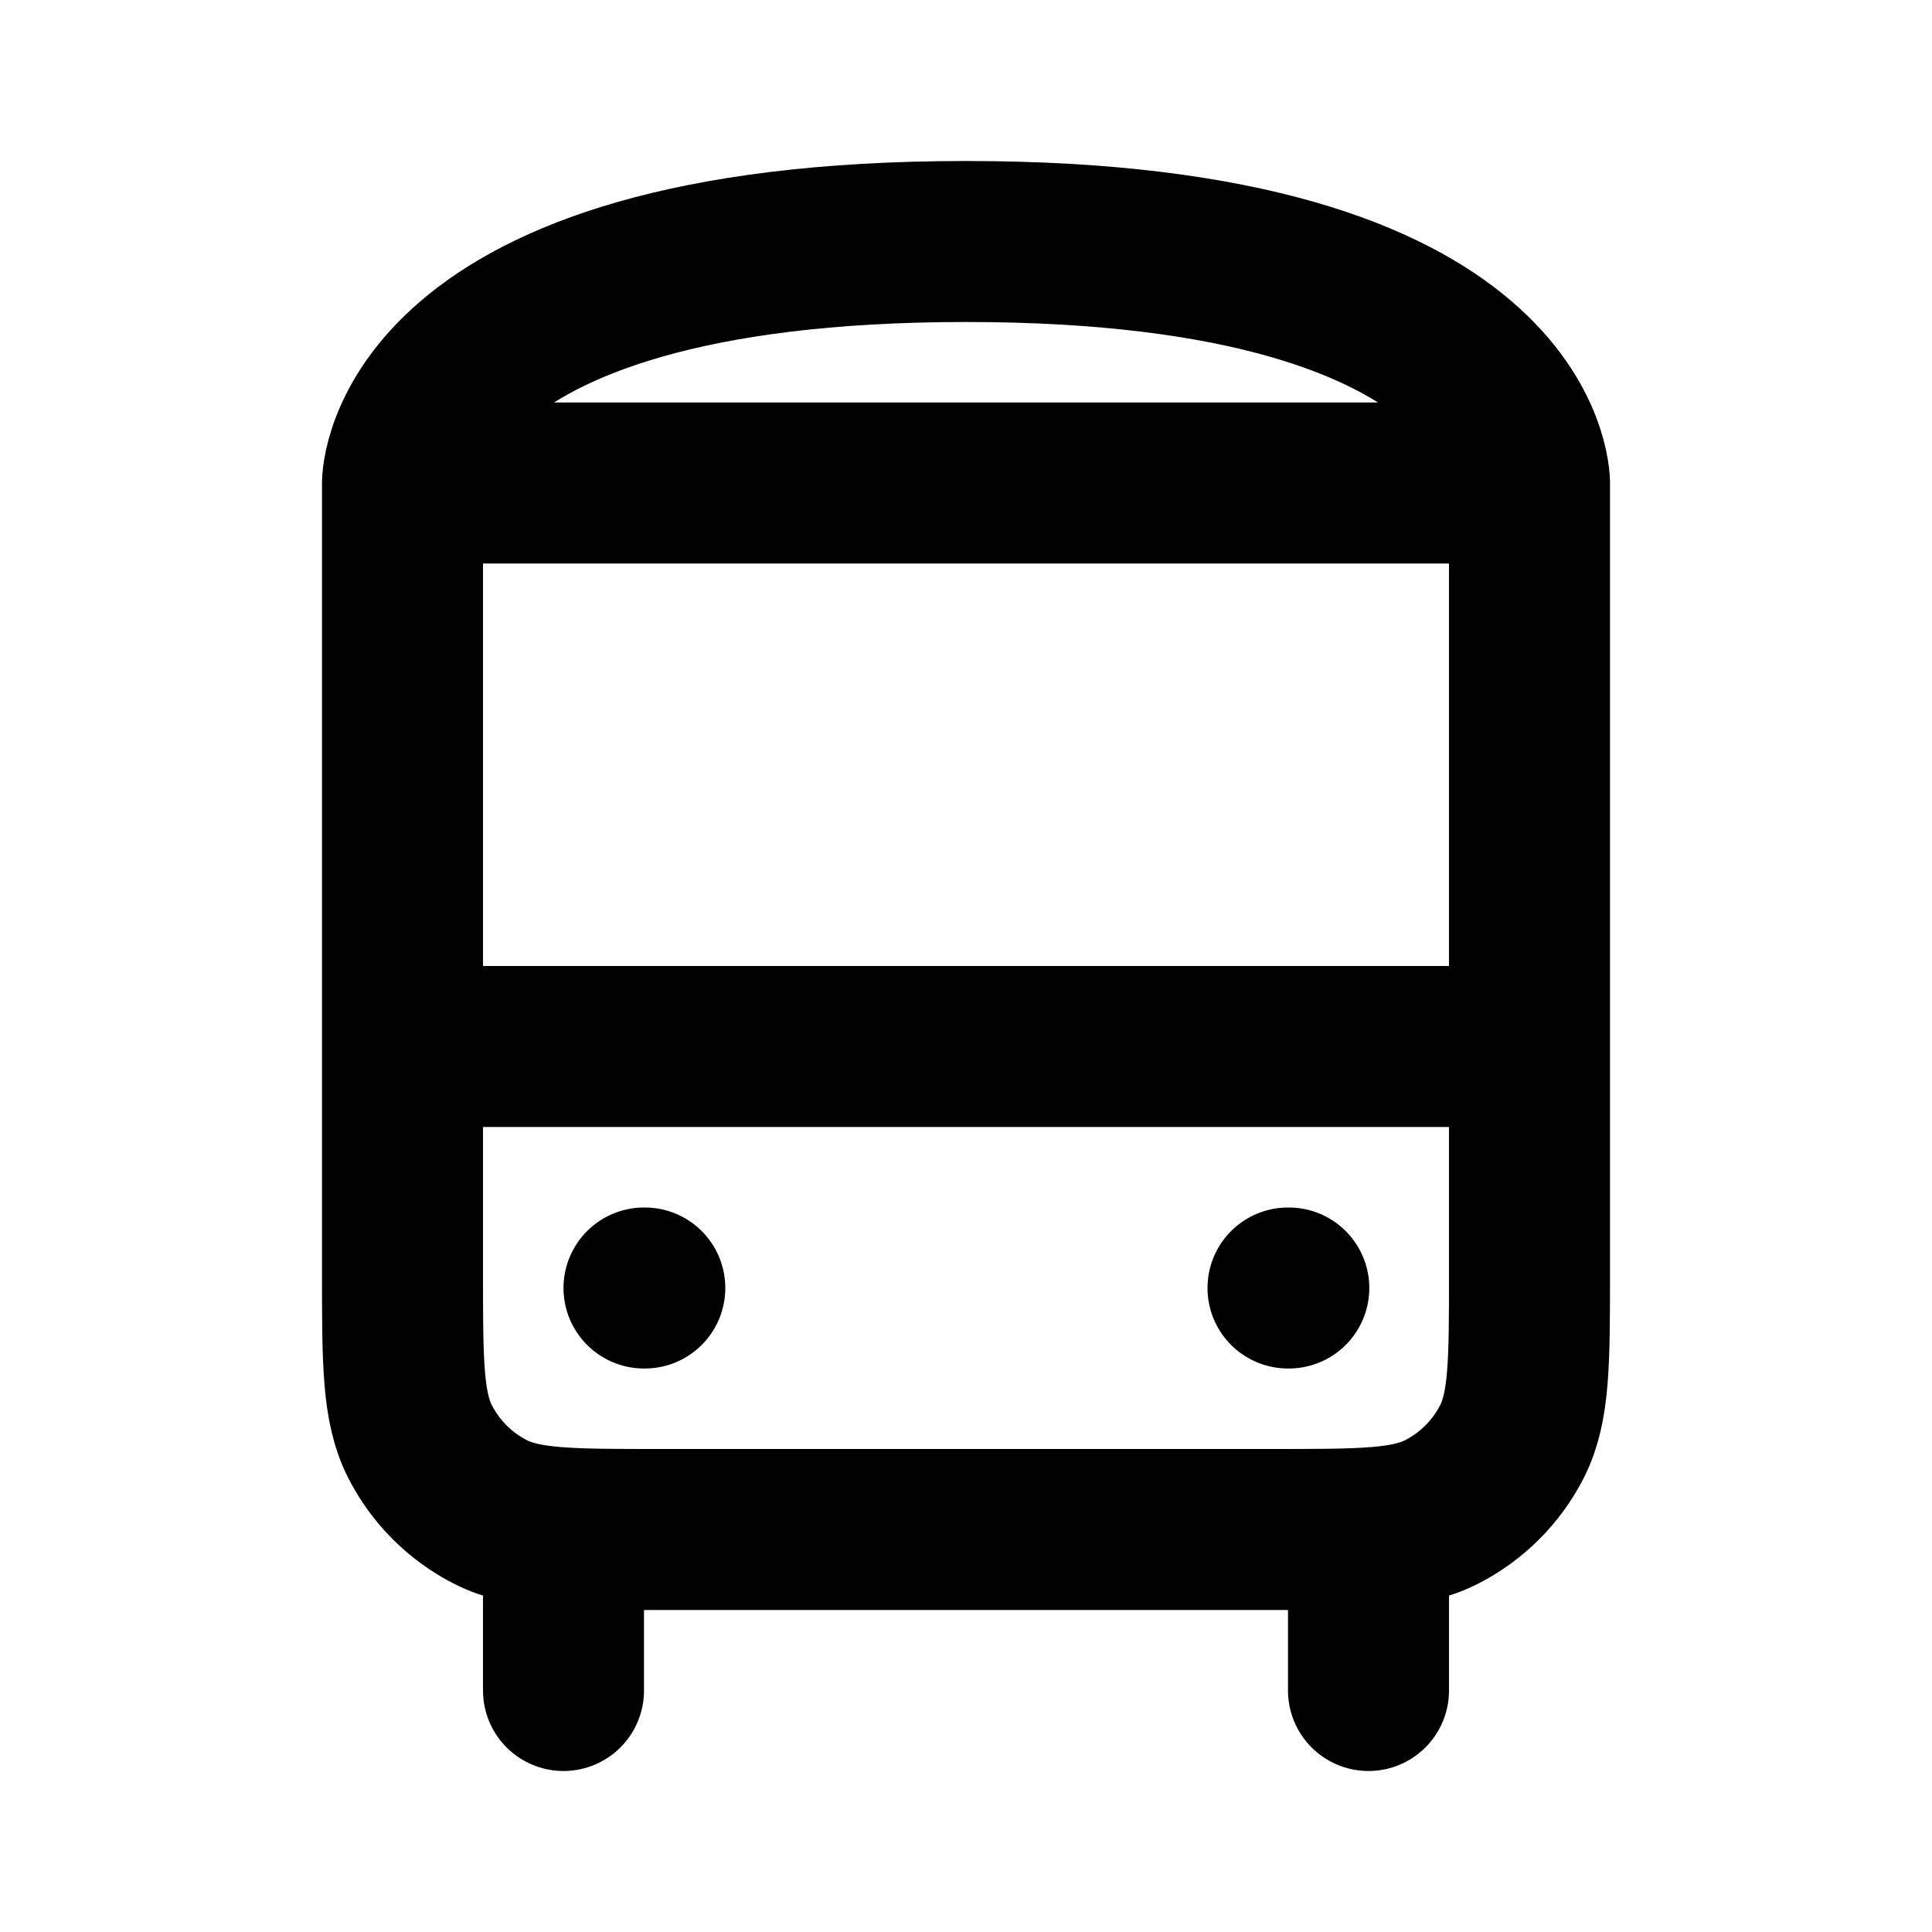
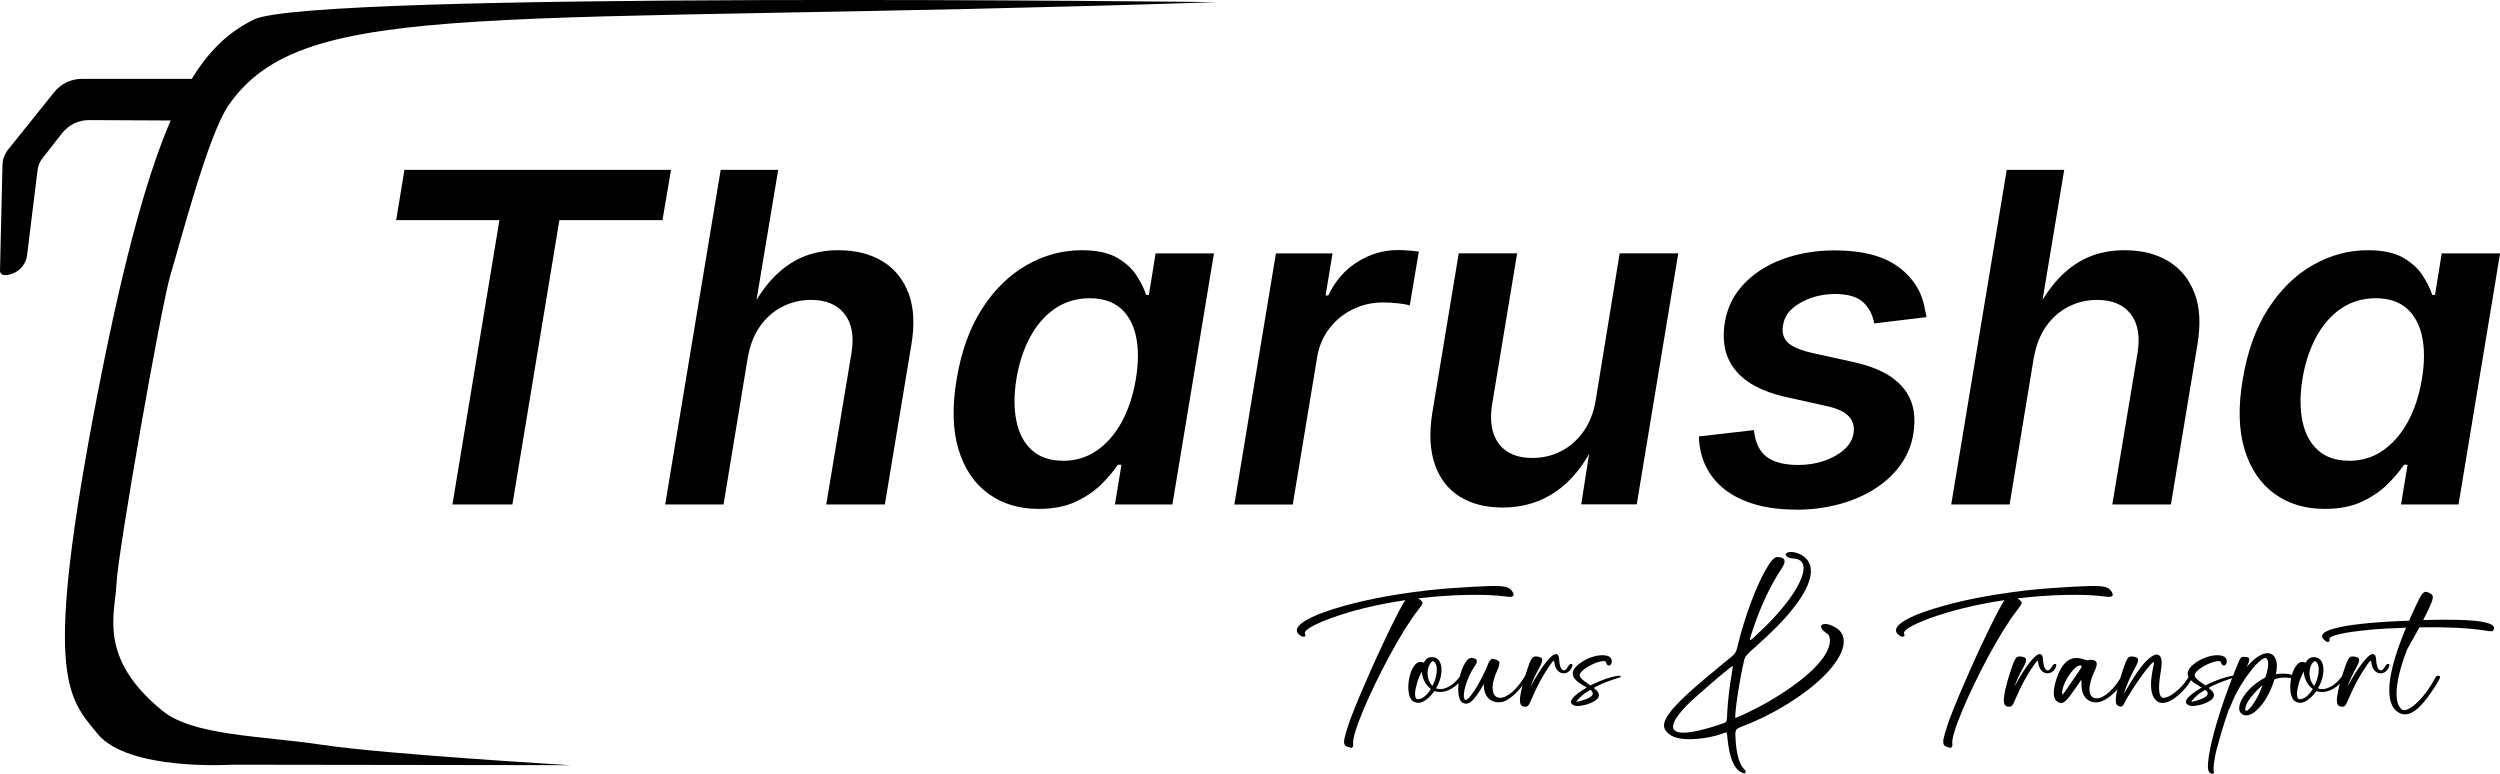
- <svg xmlns="http://www.w3.org/2000/svg" width="800px" height="800px" viewBox="0 0 24 24" fill="none">
-   <path d="M5 6V15.8C5 16.92 5 17.48 5.218 17.908C5.41 18.284 5.716 18.59 6.092 18.782C6.52 19 7.08 19 8.2 19H15.8C16.92 19 17.48 19 17.908 18.782C18.284 18.59 18.59 18.284 18.782 17.908C19 17.48 19 16.92 19 15.8V6M5 6C5 6 5 3 12 3C19 3 19 6 19 6M5 6H19M5 13H19M17 21V19M7 21V19M8 16H8.01M16 16H16.01" stroke="#000000" stroke-width="2" stroke-linecap="round" stroke-linejoin="round" />
+ <svg xmlns="http://www.w3.org/2000/svg" id="Layer_2" viewBox="0 0 313.52 97.04">
+   <g id="Layer_2-2">
+     <g>
+       <g>
+         <path d="M152.57,.27S38.99-1.14,31.83,2.45,19.15,13.75,12.25,49.31c-6.89,35.56-3.86,38.04,0,42.73,3.86,4.69,16.82,3.86,16.82,3.86l42.45,.06s-23.1-1.36-31.01-2.54-16.26-1.14-20.12-4.27c-8.22-6.66-5.92-12.31-5.79-15.85,.14-3.86,5.63-35.01,6.75-38.73,1.35-4.48,4.76-17.69,7.31-21.36C38.17-.55,61.32,3.27,152.57,.27Z" />
+         <path d="M25.48,9.89H10.26c-1.34,0-2.61,.61-3.45,1.65L1.01,18.77c-.44,.55-.68,1.22-.7,1.92L0,33.94c0,.31,.24,.56,.55,.56h0c1.45,0,2.68-1.08,2.85-2.52l1.31-10.66c.07-.53,.27-1.03,.6-1.45l2.46-3.15c.83-1.06,2.09-1.67,3.43-1.66l12.23,.06c.09,0,.18-.05,.21-.14l2.04-4.76c.06-.15-.05-.32-.21-.32Z" />
+       </g>
+       <g>
+         <path d="M49.68,27.61l1.04-6.31h33.43l-1.07,6.31h-12.93l-5.89,35.65h-7.52l5.89-35.65h-12.95Z" />
+         <path d="M93.78,44.81l-3.04,18.45h-7.32l6.96-41.96h7.21l-3.04,18.25h-.73c.88-1.82,1.88-3.34,3-4.55,1.12-1.21,2.36-2.12,3.73-2.72,1.37-.6,2.9-.9,4.59-.9,2.16,0,4,.46,5.52,1.38,1.52,.92,2.61,2.26,3.28,4.03,.67,1.76,.78,3.91,.35,6.45l-3.32,20.02h-7.35l3.15-18.9c.36-2.14,.07-3.8-.85-4.98-.92-1.18-2.33-1.77-4.22-1.77-1.28,0-2.47,.28-3.58,.85-1.11,.56-2.04,1.38-2.8,2.45-.76,1.07-1.27,2.38-1.53,3.91Z" />
+         <path d="M130.25,63.82c-2.46,0-4.57-.64-6.32-1.92s-3-3.13-3.73-5.56c-.73-2.43-.81-5.35-.23-8.77,.58-3.51,1.65-6.47,3.2-8.87s3.41-4.22,5.59-5.46c2.18-1.24,4.48-1.86,6.9-1.86,1.86,0,3.33,.31,4.41,.93,1.08,.62,1.9,1.37,2.46,2.24,.56,.87,.97,1.69,1.21,2.44h.34l.84-5.21h7.32l-5.21,31.48h-7.21l.82-4.98h-.45c-.53,.79-1.22,1.61-2.08,2.46-.86,.85-1.93,1.58-3.21,2.18-1.28,.6-2.83,.9-4.65,.9Zm3.04-6.03c1.6,0,3.02-.43,4.27-1.3,1.25-.86,2.29-2.07,3.13-3.6,.83-1.54,1.42-3.33,1.76-5.38,.34-2.05,.34-3.83,.01-5.34-.33-1.51-.98-2.68-1.94-3.52-.97-.83-2.26-1.25-3.87-1.25s-3.11,.44-4.38,1.32c-1.27,.88-2.3,2.08-3.11,3.6-.81,1.52-1.37,3.25-1.69,5.18-.32,1.97-.32,3.73-.01,5.28,.31,1.55,.95,2.77,1.93,3.66s2.28,1.34,3.91,1.34Z" />
+         <path d="M154.8,63.26l5.21-31.48h7.1l-.87,5.27h.34c.86-1.82,2.08-3.22,3.66-4.21,1.58-.99,3.27-1.48,5.07-1.48,.41,0,.87,.02,1.37,.06,.5,.04,.91,.08,1.25,.14l-1.13,6.73c-.32-.09-.81-.18-1.46-.25-.66-.07-1.3-.11-1.92-.11-1.35,0-2.61,.29-3.79,.87-1.17,.58-2.15,1.38-2.93,2.41-.78,1.02-1.28,2.2-1.51,3.53l-3.07,18.53h-7.32Z" />
+         <path d="M188.46,63.65c-2.14,0-3.94-.46-5.41-1.38-1.46-.92-2.5-2.26-3.11-4.03s-.72-3.91-.32-6.45l3.32-20.02h7.32l-3.13,18.9c-.34,2.1-.07,3.75,.82,4.96,.88,1.2,2.29,1.8,4.22,1.8,1.3,0,2.49-.28,3.59-.84,1.1-.56,2.03-1.38,2.8-2.45s1.29-2.38,1.55-3.92l3.01-18.45h7.35l-5.21,31.48h-6.96l1.21-7.77h.54c-1.31,2.74-2.94,4.79-4.89,6.14-1.94,1.35-4.18,2.03-6.72,2.03Z" />
+         <path d="M225.21,63.91c-2.4,0-4.49-.35-6.25-1.04-1.77-.69-3.15-1.68-4.15-2.97-1-1.29-1.58-2.82-1.73-4.6,0-.11,0-.21-.01-.3,0-.08-.01-.17-.01-.27l6.9-.79c.15,1.54,.68,2.65,1.58,3.34,.9,.69,2.22,1.03,3.97,1.03,1.2,0,2.31-.18,3.32-.54,1.01-.36,1.85-.84,2.51-1.45s1.03-1.32,1.13-2.13c.09-.81-.13-1.49-.68-2.04-.54-.55-1.48-.97-2.82-1.25l-5.18-1.15c-2.74-.64-4.75-1.69-6.01-3.15-1.27-1.46-1.79-3.3-1.56-5.52,.21-2.03,.95-3.76,2.24-5.21,1.29-1.45,2.94-2.55,4.97-3.32,2.03-.77,4.24-1.15,6.65-1.15,3.47,0,6.15,.7,8.03,2.1,1.88,1.4,2.99,3.22,3.32,5.48,.04,.11,.07,.24,.1,.38,.03,.14,.05,.28,.07,.41l-6.56,.79c-.19-1.09-.65-1.98-1.39-2.66-.74-.69-1.93-1.03-3.56-1.03-1.05,0-2.06,.17-3.01,.51-.96,.34-1.76,.8-2.39,1.39-.64,.59-1,1.31-1.1,2.15-.13,.83,.08,1.51,.63,2.04s1.57,.97,3.06,1.31l5.15,1.13c2.76,.6,4.78,1.6,6.05,3.01,1.28,1.41,1.79,3.19,1.55,5.35-.15,1.56-.64,2.96-1.46,4.21-.83,1.25-1.91,2.32-3.27,3.21-1.35,.89-2.89,1.57-4.6,2.04-1.72,.47-3.53,.7-5.45,.7Z" />
+         <path d="M255.06,44.81l-3.04,18.45h-7.32l6.96-41.96h7.21l-3.04,18.25h-.73c.88-1.82,1.88-3.34,3-4.55,1.12-1.21,2.36-2.12,3.73-2.72,1.37-.6,2.9-.9,4.59-.9,2.16,0,4,.46,5.52,1.38,1.52,.92,2.61,2.26,3.28,4.03,.67,1.76,.78,3.91,.35,6.45l-3.32,20.02h-7.35l3.15-18.9c.36-2.14,.07-3.8-.84-4.98-.92-1.18-2.33-1.77-4.22-1.77-1.28,0-2.47,.28-3.58,.85-1.11,.56-2.04,1.38-2.8,2.45-.76,1.07-1.27,2.38-1.53,3.91Z" />
+         <path d="M291.53,63.82c-2.46,0-4.57-.64-6.32-1.92s-3-3.13-3.73-5.56c-.73-2.43-.81-5.35-.22-8.77,.58-3.51,1.65-6.47,3.2-8.87s3.41-4.22,5.59-5.46c2.18-1.24,4.48-1.86,6.9-1.86,1.86,0,3.33,.31,4.41,.93,1.08,.62,1.9,1.37,2.46,2.24,.56,.87,.97,1.69,1.21,2.44h.34l.84-5.21h7.32l-5.21,31.48h-7.21l.82-4.98h-.45c-.53,.79-1.22,1.61-2.08,2.46-.86,.85-1.93,1.58-3.21,2.18s-2.83,.9-4.65,.9Zm3.04-6.03c1.59,0,3.02-.43,4.27-1.3,1.25-.86,2.29-2.07,3.13-3.6,.84-1.54,1.42-3.33,1.76-5.38,.34-2.05,.34-3.83,.01-5.34-.33-1.51-.98-2.68-1.94-3.52-.97-.83-2.26-1.25-3.87-1.25s-3.11,.44-4.38,1.32c-1.27,.88-2.3,2.08-3.11,3.6-.81,1.52-1.37,3.25-1.69,5.18-.32,1.97-.32,3.73-.01,5.28s.95,2.77,1.93,3.66,2.28,1.34,3.92,1.34Z" />
+       </g>
+       <g>
+         <path d="M172.31,75.98c-1.55,.34-3.02,.74-4.41,1.2-1.36,.45-2.42,.88-3.2,1.29-.8,.42-1.15,.76-1.05,1,.08,.18,.07,.3-.04,.35-.11,.07-.27,.04-.47-.08-.58-.36-.67-.78-.25-1.26,.4-.45,1.2-.93,2.42-1.43,1.21-.48,2.7-.94,4.47-1.39,1.82-.46,3.78-.85,5.87-1.17,2.23-.35,4.44-.6,6.65-.75,2.08-.14,3.55-.22,4.41-.24,.99-.03,1.69,0,2.09,.1,.36,.08,.63,.25,.81,.51,.42,.6,.2,.84-.67,.71-1.36-.19-3.04-.26-5.04-.21-1.94,.04-3.97,.18-6.07,.44,.36,.17,.55,.37,.57,.59-.03,.13-.22,.43-.58,.89-1.02,1.3-2.21,3.22-3.58,5.74-1.28,2.38-2.37,4.64-3.27,6.78-.94,2.25-1.37,3.68-1.27,4.29,.03,.12,0,.23-.06,.33-.07,.1-.14,.14-.21,.11-.02,0-.1-.03-.25-.07-.28-.07-.46-.17-.54-.3-.09-.16-.11-.42-.04-.78,.07-.31,.22-.84,.45-1.58,.39-1.17,1.09-2.93,2.12-5.29,.95-2.22,1.92-4.33,2.89-6.35,1.03-2.13,1.75-3.51,2.18-4.15-1.4,.21-2.71,.45-3.93,.72Z" />
+         <path d="M179.09,87.55c-.65,.59-1.25,.74-1.8,.44-.32-.17-.53-.54-.62-1.1-.09-.52-.08-1.09,.04-1.73,.11-.63,.3-1.15,.57-1.56,.28-.43,.6-.63,.95-.58,.15,.02,.26,.05,.34,.08,.22-.46,.54-.69,.96-.69h.03c.47,0,.81,.21,1.02,.62,.19,.38,.24,.87,.16,1.49-.08,.61-.3,1.21-.65,1.8,.44,.17,.93,.12,1.47-.14,.55-.26,1.06-.71,1.53-1.34,.08-.12,.16-.16,.25-.11,.14,.06,.21,.13,.2,.21,0,.08-.1,.21-.27,.4-1.06,1.13-2.1,1.6-3.13,1.4-.08-.02-.17-.04-.25-.07-.24,.33-.5,.63-.79,.89Zm-1.4-1.8c-.16,.53-.24,.98-.23,1.36,.02,.39,.13,.58,.33,.58,.29,0,.59-.12,.89-.37,.27-.23,.53-.53,.76-.92-.33-.24-.59-.55-.79-.95-.22-.41-.33-.81-.33-1.22-.26,.44-.48,.95-.64,1.51Zm1.44-2.04c-.11,.37-.13,.76-.06,1.17,.08,.43,.24,.79,.5,1.06,.02,.03,.04,.06,.07,.08,.33-.65,.51-1.28,.54-1.88,.04-.64-.12-1.06-.48-1.25-.26,.15-.45,.42-.57,.81Z" />
+         <path d="M184.56,87.92c-.39,.35-.76,.42-1.12,.21-.3-.16-.49-.56-.55-1.19-.05-.58,0-1.23,.16-1.97,.16-.73,.38-1.32,.66-1.78,.3-.51,.62-.74,.95-.68,.34,.07,.52,.18,.55,.34,.03,.17-.09,.45-.35,.83-.31,.45-.58,.98-.81,1.57-.23,.58-.37,1.09-.44,1.56-.07,.48-.03,.8,.11,.95,.1,.09,.31-.03,.61-.38,.29-.34,.63-.83,1-1.47,.39-.67,.75-1.38,1.09-2.14h.01c.11-.38,.24-.67,.38-.86,.14-.22,.28-.31,.42-.28,.42,.07,.68,.19,.78,.37,.08,.18,0,.51-.21,1-.44,.95-.65,1.75-.61,2.39,.03,.58,.24,.94,.64,1.08,.41,.12,.89-.01,1.46-.41,.61-.43,1.21-1.11,1.8-2.02,.16-.29,.28-.42,.37-.4,.1,.05,.16,.1,.17,.16,0,.06-.02,.14-.08,.24-.33,.55-.69,1.04-1.08,1.49-.56,.63-1.12,1.08-1.68,1.36-.37,.17-.75,.22-1.16,.16-.43-.07-.79-.26-1.06-.58-.31-.37-.47-.85-.48-1.44,0-.08,0-.17,.01-.27-.64,1.12-1.16,1.85-1.54,2.18Z" />
+         <path d="M190.77,88.42c-.32-.31-.15-1.54,.51-3.69,.24-.75,.42-1.29,.54-1.6,.14-.35,.28-.58,.41-.69,.11-.09,.27-.13,.48-.11,.42,.04,.65,.15,.69,.34,.05,.19-.07,.54-.35,1.05-.43,.77-.81,1.58-1.13,2.43,.68-1.25,1.29-2.23,1.84-2.94,.53-.7,.95-1.09,1.26-1.17,.32-.08,.5,.17,.52,.75,.04,.65,.17,1.06,.41,1.22,.23,.16,.46,.01,.71-.44,.14-.24,.28-.34,.41-.31,.14,.02,.17,.15,.07,.4-.18,.4-.43,.64-.76,.74-.32,.09-.61,.04-.88-.16-.29-.22-.47-.55-.54-.99-.03-.26-.07-.39-.11-.38-.05,0-.17,.13-.37,.4-.86,1.2-1.64,2.6-2.33,4.22-.21,.5-.36,.82-.47,.95-.11,.15-.25,.21-.41,.18-.17,.02-.33-.04-.5-.17Z" />
+         <path d="M200.38,86.76c.32,.49,.1,.92-.65,1.29-.34,.18-.75,.32-1.23,.41-.48,.09-.82,.1-1.02,.03-.86-.31-.54-.95,.95-1.92,.03-.02,.07-.04,.11-.07,.19-.12,.34-.22,.45-.28-.15-.09-.3-.18-.45-.27-.76-.43-1.19-.86-1.29-1.29-.09-.42,.14-.86,.69-1.33,.52-.43,1.12-.75,1.8-.96,.65-.2,1.21-.25,1.67-.16,.48,.09,.72,.33,.72,.72,0,.19-.05,.33-.16,.44-.09,.09-.2,.12-.31,.07-.12-.06-.2-.17-.24-.35-.06-.2-.32-.24-.79-.11-.44,.1-.91,.3-1.4,.58-.53,.3-.88,.6-1.06,.89-.08,.14-.08,.29,0,.44,.06,.11,.18,.25,.37,.41,.08,.07,.27,.2,.55,.41,.16,.11,.28,.2,.37,.25,.21-.11,.34-.18,.41-.21,.51-.24,1.03-.45,1.57-.64,.52-.17,.95-.28,1.29-.34,.35-.06,.52-.04,.52,.06,0,.07-.02,.1-.07,.11-1,.3-1.87,.62-2.6,.96-.25,.11-.49,.24-.72,.37,.26,.21,.44,.37,.52,.5Zm-2.28,.75c-.28,.28-.42,.44-.4,.48,.02,.03,.22,0,.59-.11,1.3-.37,1.73-.79,1.29-1.26-.03-.03-.08-.07-.14-.11-.26,.15-.5,.29-.69,.42-.15,.11-.37,.31-.65,.58Z" />
+         <path d="M218.33,96.83c-.42-.21-.78-.66-1.08-1.36-.28-.71-.48-1.6-.59-2.69-.04-.42-.07-.68-.1-.79s-.07-.16-.11-.14c-1.25,.47-2.56,.75-3.93,.83-1.32,.08-2.3-.07-2.94-.44-.54-.34-.83-.71-.89-1.12-.06-.44,.16-1,.64-1.66,.48-.66,1.29-1.51,2.43-2.56,1.06-.96,2.56-2.24,4.5-3.82,.08-.07,.19-.16,.33-.27,.53-.41,.86-.71,1-.91,.13-.2,.25-.52,.34-.98,.04-.12,.07-.22,.08-.3,.43-1.74,.97-3.46,1.61-5.16,.62-1.64,1.23-2.98,1.81-4,.6-1.07,1.08-1.6,1.42-1.6,1.03,0,1.22,.48,.58,1.44-1.45,2.19-2.67,4.79-3.65,7.79-.02,.07-.05,.15-.08,.25-.21,.58-.28,.89-.21,.92,.06,.03,.32-.18,.79-.64,.09-.08,.17-.15,.21-.2,1.25-1.15,2.34-2.3,3.25-3.44,.88-1.08,1.53-2.08,1.95-2.97,.42-.9,.58-1.6,.45-2.11-.12-.54-.53-.82-1.23-.85-.42-.03-.71-.13-.88-.31-.17-.18-.12-.33,.14-.45,.34-.13,.78-.09,1.32,.11,.53,.2,.92,.48,1.19,.85,.48,.66,.55,1.52,.21,2.58-.33,1.06-1.05,2.27-2.15,3.64-1.11,1.38-2.58,2.87-4.4,4.47-.74,.65-1.17,1.07-1.32,1.25-.18,.23-.3,.52-.35,.89-.25,1.05-.49,2.33-.72,3.83-.23,1.51-.34,2.54-.34,3.1,0,.05,.24-.04,.72-.25,.45-.21,1-.47,1.63-.79,.67-.34,1.25-.65,1.74-.93,1.37-.79,2.57-1.58,3.61-2.36,1.04-.77,1.89-1.53,2.56-2.26,.68-.74,1.14-1.42,1.39-2.05,.26-.64,.3-1.2,.1-1.67-.04-.09-.16-.21-.37-.35-.37-.25-.57-.49-.61-.71-.03-.21,.09-.33,.37-.37,.28-.05,.64,.03,1.08,.23,1.05,.47,1.5,1.23,1.37,2.28-.12,.98-.75,2.1-1.87,3.37-1.13,1.25-2.62,2.48-4.46,3.68-1.93,1.27-4.04,2.36-6.32,3.25-.45,.15-.73,.31-.83,.47-.09,.15-.12,.5-.07,1.03,.04,.92,.15,1.72,.33,2.39,.18,.66,.41,1.13,.69,1.42,.17,.15,.25,.29,.25,.42,0,.12-.08,.18-.24,.18,0,0-.12-.06-.34-.17Zm-5.25-5.22c1.21-.29,2.26-.61,3.17-.96,.15-.05,.25-.14,.28-.27,.04-.11,.07-.47,.08-1.06,.09-1.59,.29-3.26,.59-5.01,.09-.53,.13-.79,.11-.79-.07,0-.53,.35-1.39,1.06-.8,.67-1.65,1.4-2.53,2.18-.95,.83-1.58,1.41-1.88,1.73-.9,.93-1.44,1.68-1.63,2.25-.18,.56,0,.91,.54,1.06,.54,.15,1.42,.09,2.65-.18Z" />
+         <path d="M247.46,75.98c-1.55,.34-3.02,.74-4.42,1.2-1.36,.45-2.42,.88-3.2,1.29-.8,.42-1.15,.76-1.05,1,.08,.18,.07,.3-.04,.35-.11,.07-.27,.04-.47-.08-.58-.36-.67-.78-.25-1.26,.4-.45,1.2-.93,2.42-1.43,1.21-.48,2.7-.94,4.47-1.39,1.82-.46,3.78-.85,5.87-1.17,2.23-.35,4.44-.6,6.65-.75,2.08-.14,3.55-.22,4.41-.24,.99-.03,1.69,0,2.09,.1,.36,.08,.63,.25,.81,.51,.42,.6,.2,.84-.67,.71-1.36-.19-3.04-.26-5.04-.21-1.94,.04-3.97,.18-6.07,.44,.36,.17,.55,.37,.57,.59-.03,.13-.22,.43-.58,.89-1.02,1.3-2.21,3.22-3.58,5.74-1.28,2.38-2.37,4.64-3.27,6.78-.94,2.25-1.37,3.68-1.27,4.29,.03,.12,0,.23-.06,.33-.07,.1-.14,.14-.21,.11-.02,0-.1-.03-.25-.07-.28-.07-.46-.17-.54-.3-.09-.16-.11-.42-.04-.78,.07-.31,.22-.84,.45-1.58,.39-1.17,1.09-2.93,2.12-5.29,.95-2.22,1.91-4.33,2.89-6.35,1.03-2.13,1.75-3.51,2.18-4.15-1.4,.21-2.71,.45-3.93,.72Z" />
+         <path d="M251.45,88.42c-.32-.31-.15-1.54,.51-3.69,.24-.75,.42-1.29,.54-1.6,.14-.35,.28-.58,.41-.69,.11-.09,.27-.13,.48-.11,.42,.04,.65,.15,.69,.34,.05,.19-.07,.54-.35,1.05-.43,.77-.81,1.58-1.13,2.43,.68-1.25,1.29-2.23,1.84-2.94,.53-.7,.95-1.09,1.26-1.17,.32-.08,.5,.17,.52,.75,.04,.65,.17,1.06,.41,1.22,.23,.16,.46,.01,.71-.44,.14-.24,.28-.34,.41-.31,.14,.02,.17,.15,.07,.4-.18,.4-.43,.64-.76,.74-.32,.09-.61,.04-.88-.16-.29-.22-.47-.55-.54-.99-.03-.26-.07-.39-.11-.38-.05,0-.17,.13-.37,.4-.86,1.2-1.64,2.6-2.33,4.22-.21,.5-.36,.82-.47,.95-.11,.15-.25,.21-.41,.18-.17,.02-.33-.04-.5-.17Z" />
+         <path d="M260.75,85.64s-.02,.03-.03,.04c-.61,.9-1.05,1.5-1.32,1.83-.31,.38-.57,.59-.78,.65-.18,.05-.39-.01-.64-.18-.53-.38-.56-1.31-.1-2.79,.72-2.24,1.86-3.07,3.44-2.5,.24,.08,.42,.12,.57,.11,.08-.04,.17-.06,.25-.06,.43,0,.69,.12,.78,.33,.08,.21,0,.56-.23,1.05-.45,.95-.67,1.75-.65,2.39,.02,.58,.23,.92,.62,1.03,.4,.12,.88-.02,1.44-.42,.62-.44,1.22-1.12,1.8-2.04,.21-.29,.38-.42,.51-.38,.13,.04,.13,.21-.01,.51-.28,.55-.67,1.07-1.16,1.56-.52,.52-1.04,.9-1.56,1.13-.36,.16-.73,.22-1.1,.17-.39-.06-.71-.22-.98-.5-.28-.29-.46-.68-.52-1.16-.05-.38-.07-.77-.06-1.19-.06,.08-.15,.23-.28,.42Zm-.61-.61c.38-.55,.61-.9,.71-1.05,.13-.21,.2-.34,.21-.4,0-.05-.02-.08-.08-.1h-.01c-.25-.08-.56,.09-.95,.5-.37,.4-.69,.88-.98,1.44-.28,.57-.43,1.08-.44,1.54,0,.11,.03,.15,.08,.11,.06-.04,.18-.19,.38-.47,.16-.24,.48-.7,.95-1.39,.03-.05,.07-.11,.13-.2Z" />
+         <path d="M265.91,88.59c-.15,0-.29-.07-.42-.17-.32-.31-.15-1.54,.51-3.69,.24-.75,.41-1.29,.54-1.6,.14-.35,.28-.58,.41-.69,.11-.09,.27-.13,.48-.11,.42,.04,.65,.15,.69,.34,.05,.19-.07,.54-.35,1.05-.64,1.19-1.12,2.29-1.44,3.31,.22-.38,.59-1,1.13-1.87,.75-1.2,1.43-2.06,2.05-2.59,.59-.49,1.03-.6,1.32-.34,.28,.28,.33,.92,.16,1.92-.21,1.17-.27,2.03-.2,2.59,.07,.53,.26,.79,.59,.78,.36-.03,.82-.25,1.37-.68,.59-.46,1.08-.98,1.46-1.54,.2-.31,.33-.5,.4-.55,.08-.07,.17-.05,.25,.06,.09,.1,0,.36-.27,.78-.27,.42-.62,.84-1.05,1.26-.49,.48-.96,.83-1.41,1.06-.9,.42-1.56,.3-2-.38-.42-.68-.49-1.8-.2-3.35,.15-.74,.21-1.11,.18-1.13-.08-.08-.38,.22-.91,.88-.48,.61-1,1.34-1.56,2.19-.58,.89-1,1.58-1.23,2.07-.08,.15-.16,.26-.24,.33-.04,.08-.13,.11-.27,.1Z" />
+         <path d="M277.5,86.76c.32,.49,.1,.92-.65,1.29-.34,.18-.75,.32-1.23,.41-.48,.09-.82,.1-1.02,.03-.86-.31-.54-.95,.95-1.92,.03-.02,.07-.04,.11-.07,.19-.12,.34-.22,.45-.28-.15-.09-.3-.18-.45-.27-.76-.43-1.19-.86-1.29-1.29-.09-.42,.14-.86,.69-1.33,.52-.43,1.12-.75,1.8-.96,.65-.2,1.21-.25,1.67-.16,.48,.09,.72,.33,.72,.72,0,.19-.05,.33-.16,.44-.09,.09-.2,.12-.31,.07-.12-.06-.2-.17-.24-.35-.06-.2-.32-.24-.79-.11-.44,.1-.91,.3-1.4,.58-.53,.3-.88,.6-1.06,.89-.08,.14-.08,.29,0,.44,.06,.11,.18,.25,.37,.41,.08,.07,.27,.2,.55,.41,.16,.11,.28,.2,.37,.25,.21-.11,.34-.18,.41-.21,.51-.24,1.03-.45,1.57-.64,.52-.17,.95-.28,1.29-.34,.35-.06,.52-.04,.52,.06,0,.07-.02,.1-.07,.11-1,.3-1.87,.62-2.6,.96-.25,.11-.49,.24-.72,.37,.26,.21,.44,.37,.52,.5Zm-2.28,.75c-.28,.28-.42,.44-.4,.48,.02,.03,.22,0,.59-.11,1.3-.37,1.73-.79,1.29-1.26-.03-.03-.08-.07-.14-.11-.26,.15-.5,.29-.69,.42-.15,.11-.37,.31-.65,.58Z" />
+         <path d="M278.05,93.69c-.37,1.5-.51,2.51-.42,3.04,.03,.16,0,.26-.11,.3-.1,.03-.24-.01-.4-.13-.26-.18-.3-.88-.11-2.09,.18-1.18,.54-2.67,1.08-4.47,.56-1.86,1.23-3.77,2.01-5.74,.03-.08,.08-.2,.14-.35,.27-.7,.45-1.14,.54-1.33,.11-.25,.21-.42,.28-.48,.06-.05,.16-.07,.3-.07,.03,0,.05,.01,.07,.01,.38-.02,.59,.06,.64,.23,.05,.16-.06,.51-.33,1.05,.1-.13,.21-.25,.31-.35,.51-.55,1-.93,1.46-1.16,.43-.22,.82-.28,1.15-.2,.31,.08,.54,.29,.69,.62,.16,.34,.22,.77,.17,1.29-.02,.21-.06,.44-.11,.69,.18-.03,.35-.05,.52-.06,.59-.03,1.08,.01,1.46,.13,.36,.11,.47,.25,.33,.42-.05,.06-.17,.06-.37,.01-.09,0-.17-.02-.23-.03-.63-.1-1.26-.05-1.88,.16-.23,.75-.53,1.48-.92,2.18-.45,.81-.97,1.44-1.54,1.9-.68,.52-1.24,.6-1.68,.24-.27-.24-.35-.59-.24-1.08,.11-.46,.38-.96,.81-1.5,.43-.55,.95-1.02,1.54-1.42,.29-.21,.59-.39,.89-.54,.41-1.28,.45-2.08,.14-2.39-.14-.13-.41-.03-.81,.3-.37,.31-.79,.77-1.26,1.39-.48,.62-.92,1.28-1.33,1.97-.43,.75-.76,1.41-.98,2-.13,.39-.25,.63-.35,.74-.6,1.73-1.08,3.31-1.44,4.74Zm3.62-4.56c.17,.02,.43-.21,.79-.69,.42-.6,.77-1.22,1.03-1.85,.09-.24,.18-.45,.25-.64,0,0-.02,0-.04,.03-.05,.03-.08,.05-.11,.07-.35,.31-.68,.65-.99,1-.44,.51-.74,.95-.89,1.32-.18,.5-.19,.75-.04,.76Z" />
+         <path d="M289.69,87.55c-.65,.59-1.25,.74-1.8,.44-.32-.17-.53-.54-.62-1.1-.09-.52-.08-1.09,.04-1.73,.11-.63,.3-1.15,.57-1.56,.28-.43,.6-.63,.95-.58,.15,.02,.26,.05,.34,.08,.22-.46,.54-.69,.96-.69h.03c.47,0,.81,.21,1.02,.62,.19,.38,.24,.87,.16,1.49-.08,.61-.3,1.21-.65,1.8,.44,.17,.93,.12,1.47-.14,.55-.26,1.06-.71,1.53-1.34,.08-.12,.16-.16,.25-.11,.14,.06,.21,.13,.2,.21,0,.08-.1,.21-.27,.4-1.06,1.13-2.1,1.6-3.13,1.4-.08-.02-.17-.04-.25-.07-.24,.33-.5,.63-.79,.89Zm-1.4-1.8c-.16,.53-.24,.98-.23,1.36,.02,.39,.13,.58,.33,.58,.29,0,.59-.12,.89-.37,.27-.23,.53-.53,.76-.92-.33-.24-.59-.55-.79-.95-.22-.41-.33-.81-.33-1.22-.26,.44-.48,.95-.64,1.51Zm1.44-2.04c-.11,.37-.13,.76-.06,1.17,.08,.43,.24,.79,.5,1.06,.02,.03,.04,.06,.07,.08,.33-.65,.51-1.28,.54-1.88,.04-.64-.12-1.06-.48-1.25-.26,.15-.45,.42-.57,.81Z" />
+         <path d="M293.22,88.42c-.32-.31-.15-1.54,.51-3.69,.24-.75,.42-1.29,.54-1.6,.14-.35,.28-.58,.41-.69,.11-.09,.27-.13,.48-.11,.42,.04,.65,.15,.69,.34,.05,.19-.07,.54-.35,1.05-.43,.77-.81,1.58-1.13,2.43,.68-1.25,1.29-2.23,1.84-2.94,.53-.7,.95-1.09,1.26-1.17,.32-.08,.5,.17,.52,.75,.04,.65,.17,1.06,.41,1.22,.23,.16,.46,.01,.71-.44,.14-.24,.28-.34,.41-.31,.14,.02,.17,.15,.07,.4-.18,.4-.43,.64-.76,.74-.32,.09-.61,.04-.88-.16-.29-.22-.47-.55-.54-.99-.03-.26-.07-.39-.11-.38-.05,0-.17,.13-.37,.4-.86,1.2-1.64,2.6-2.33,4.22-.21,.5-.36,.82-.47,.95-.11,.15-.25,.21-.41,.18-.17,.02-.33-.04-.5-.17Z" />
+         <path d="M296.95,79.01c-1.52,.14-2.7,.31-3.54,.51-.92,.21-1.34,.42-1.27,.65,.04,.16,0,.26-.1,.31-.1,.05-.23,.02-.37-.07-.88-.63-.5-1.17,1.13-1.61,1.65-.44,4.41-.75,8.29-.92,.35-.02,.69-.03,1.03-.04,.06-.13,.11-.26,.17-.4,.56-1.23,.93-2.02,1.12-2.38,.25-.47,.46-.74,.64-.81,.17-.07,.39-.02,.65,.14,.17,.08,.27,.16,.31,.23,.12,.09,.12,.34-.01,.75-.16,.47-.53,1.27-1.12,2.39,2.24-.06,4.04-.05,5.42,.01,1.37,.08,2.33,.22,2.89,.44s.72,.5,.48,.86c-.05,.07-.13,.1-.25,.1s-.45-.04-.99-.13c-1.96-.29-4.63-.42-8.01-.37-.38,.69-.9,1.62-1.56,2.8-.71,1.83-1.13,3.4-1.27,4.73-.13,1.36,.05,2.26,.55,2.72,.24,.21,.6,.17,1.09-.11,.47-.28,.98-.74,1.53-1.37,.57-.66,1.07-1.4,1.51-2.21,.12-.23,.21-.37,.27-.42s.13-.08,.21-.07c.2,0,.28,.09,.25,.24-.04,.14-.22,.47-.54,.99-.99,1.56-1.85,2.6-2.59,3.14-.75,.54-1.44,.62-2.08,.24-.91-.55-1.28-1.74-1.12-3.57,.17-1.83,.86-4.18,2.07-7.06-1.74,.05-3.33,.14-4.8,.28Z" />
+       </g>
+     </g>
+   </g>
</svg>
